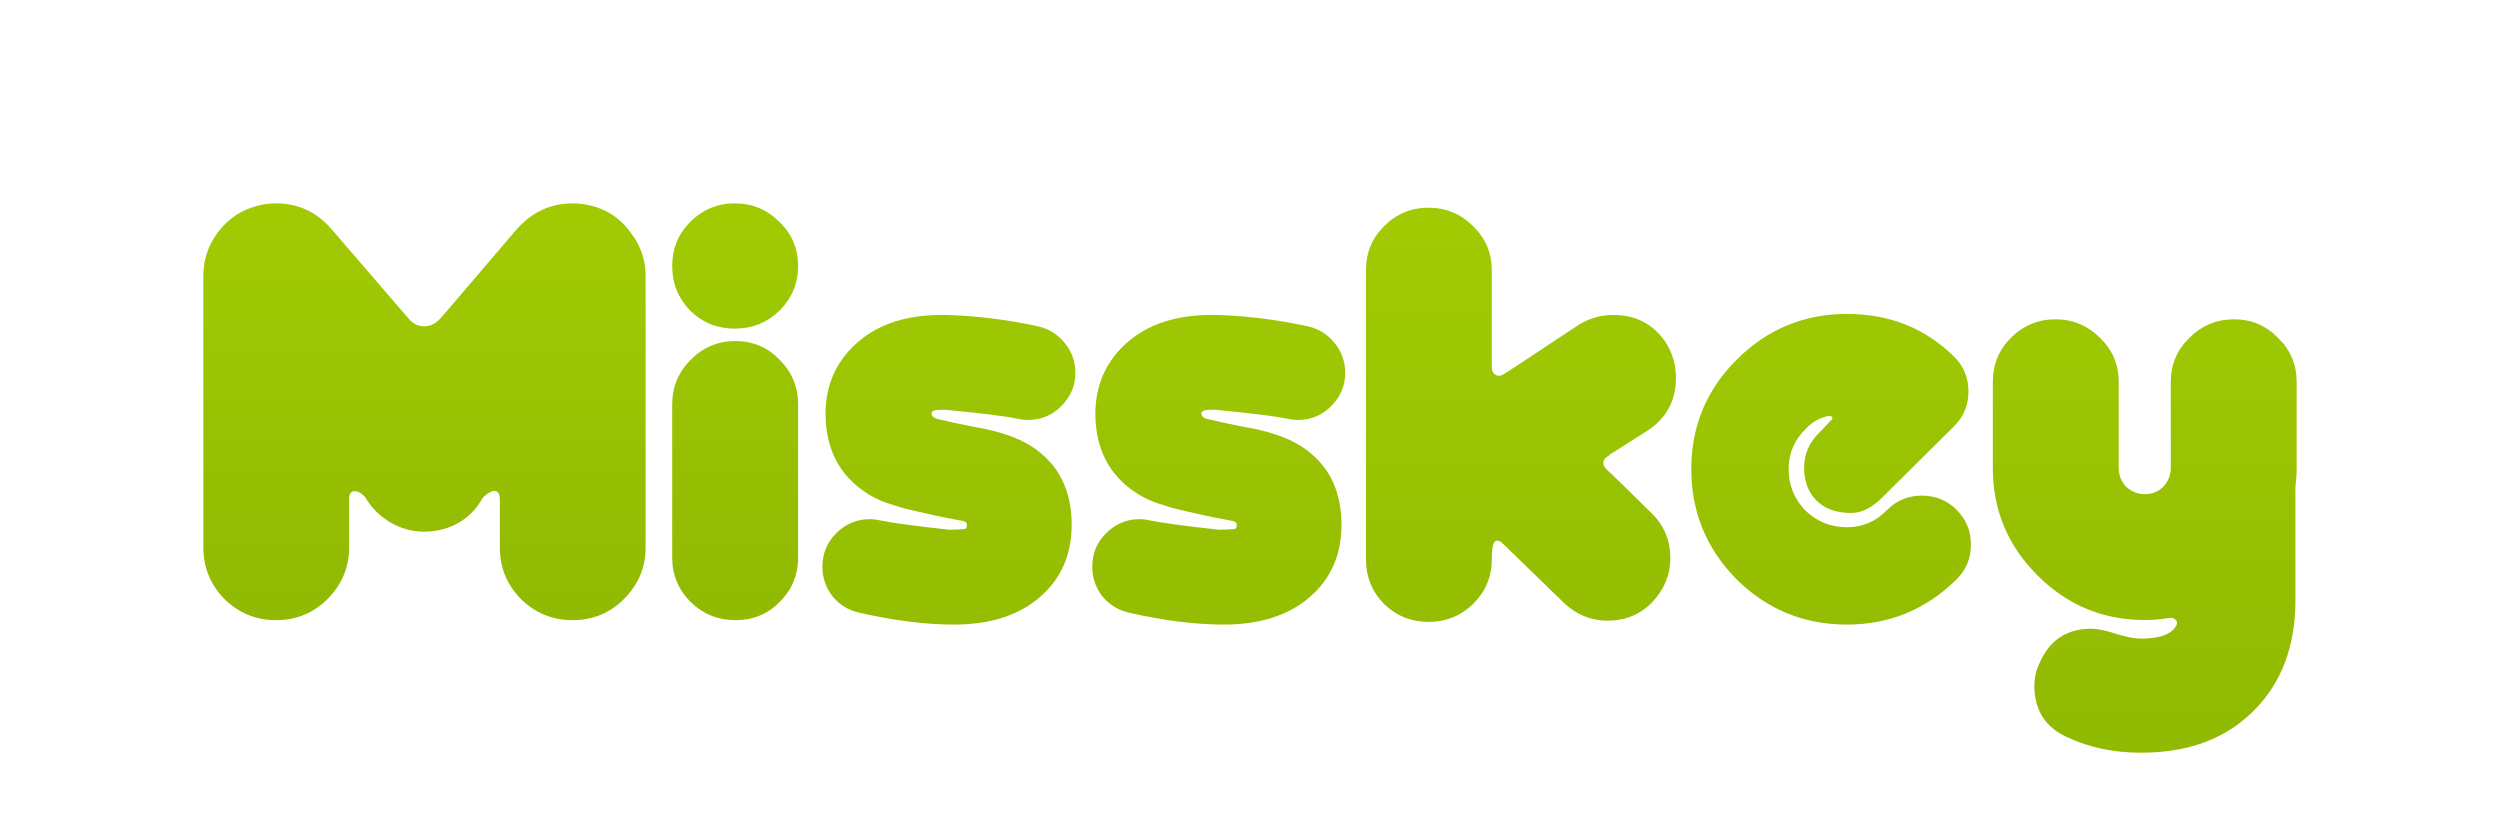
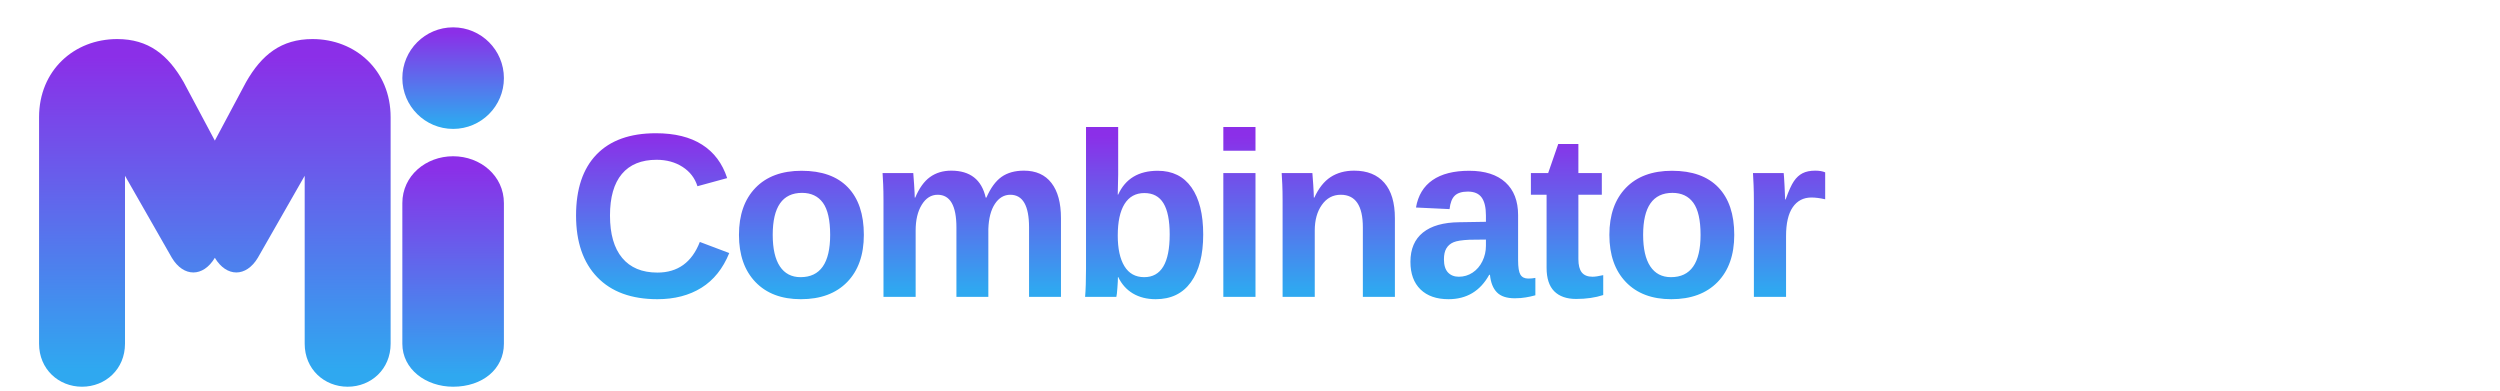
- <svg xmlns="http://www.w3.org/2000/svg" id="svg10" version="1.1" viewBox="0 0 162.642 54.261" height="205.08" width="614.71">
+ <svg xmlns="http://www.w3.org/2000/svg" id="micombinator-logo" version="1.1" viewBox="0 0 640 100" height="100" width="640">
  <style>
- 		#g8 {
-     	animation-name: floating;
-     	animation-duration: 3s;
-     	animation-iteration-count: infinite;
-    	 	animation-timing-function: ease-in-out;
- 		}
- 
- 		@keyframes floating {
-     	0% { transform: translate(0,  0px); }
-     	50% { transform: translate(0, -5px); }
-     	100% { transform: translate(0, 0px); }
- 		}
- 	</style>
-   <linearGradient id="myGradient" gradientTransform="rotate(90)">
-     <stop offset="5%" stop-color="#A1CA03" />
-     <stop offset="95%" stop-color="#91BA03" />
-   </linearGradient>
-   <defs id="defs14" />
-   <g id="g8" fill="url('#myGradient')" word-spacing="0" letter-spacing="0" font-family="OTADESIGN Rounded" font-weight="400">
-     <g id="g4" style="line-height:476.695px;-inkscape-font-specification:'OTADESIGN Rounded'">
-       <path id="path2" font-size="141.034" aria-label="Mi" d="m 27.595,34.59 c -1.676,0.006 -3.115,-1.004 -3.793,-2.179 -0.363,-0.513 -1.08,-0.696 -1.09,0 v 3.214 c 0,1.291 -0.47,2.408 -1.412,3.35 -0.915,0.914 -2.031,1.371 -3.35,1.371 -1.29,0 -2.407,-0.457 -3.349,-1.372 -0.914,-0.941 -1.372,-2.058 -1.372,-3.349 V 17.95 c 0,-0.995 0.283,-1.896 0.848,-2.703 0.591,-0.834 1.345,-1.413 2.26,-1.735 0.517,-0.189 1.063,-0.285 1.613,-0.283 1.453,0 2.664,0.565 3.632,1.695 l 4.832,5.608 c 0.108,0.08 0.424,0.697 1.18,0.697 0.758,0 1.115,-0.617 1.222,-0.698 l 4.791,-5.607 c 0.996,-1.13 2.22,-1.695 3.673,-1.695 0.538,0 1.076,0.094 1.614,0.283 0.914,0.322 1.654,0.9 2.22,1.735 0.591,0.807 0.887,1.708 0.887,2.703 v 17.675 c 0,1.291 -0.47,2.408 -1.412,3.35 -0.915,0.914 -2.032,1.371 -3.35,1.371 -1.291,0 -2.407,-0.457 -3.35,-1.372 -0.914,-0.941 -1.371,-2.058 -1.371,-3.349 v -3.214 c -0.08,-0.877 -0.855,-0.324 -1.13,0 -0.726,1.345 -2.118,2.173 -3.793,2.18 z M 47.806,21.38 c -1.13,0 -2.098,-0.39 -2.905,-1.17 -0.78,-0.807 -1.17,-1.775 -1.17,-2.905 0,-1.13 0.39,-2.085 1.17,-2.865 0.807,-0.807 1.775,-1.21 2.905,-1.21 1.13,0 2.099,0.403 2.906,1.21 0.807,0.78 1.21,1.735 1.21,2.865 0,1.13 -0.403,2.098 -1.21,2.905 -0.807,0.78 -1.776,1.17 -2.906,1.17 z m 0.04,0.808 c 1.13,0 2.085,0.403 2.866,1.21 0.807,0.807 1.21,1.775 1.21,2.906 v 9.967 c 0,1.13 -0.403,2.098 -1.21,2.905 -0.78,0.78 -1.735,1.17 -2.866,1.17 -1.129,0 -2.098,-0.39 -2.905,-1.17 -0.807,-0.807 -1.21,-1.775 -1.21,-2.905 v -9.967 c 0,-1.13 0.403,-2.099 1.21,-2.906 0.807,-0.807 1.775,-1.21 2.905,-1.21 z" style="font-size:141.034px;-inkscape-font-specification:'OTADESIGN Rounded'" />
-     </g>
-     <path id="path6" d="M60.925 27.24q.968.243 2.42.525 2.42.403 3.792 1.29 2.582 1.695 2.582 5.083 0 2.743-1.815 4.478-2.098 2.017-5.85 2.017-2.742 0-6.13-.767-1.09-.242-1.776-1.089-.645-.847-.645-1.896 0-1.29.887-2.178.928-.928 2.179-.928.363 0 .685.081 1.17.242 4.478.605.444 0 .968-.04.202 0 .202-.242.04-.202-.242-.283-1.372-.242-2.542-.524-1.33-.282-1.896-.484-1.129-.323-1.895-.847-2.582-1.694-2.622-5.083 0-2.702 1.855-4.477 2.26-2.179 6.414-1.977 2.783.121 5.567.726 1.048.242 1.734 1.09.686.846.686 1.936 0 1.25-.928 2.178-.887.887-2.178.887-.323 0-.645-.08-1.17-.242-4.518-.565-.404-.04-.767 0-.323.04-.323.242.04.242.323.323zm17.555 0q.968.243 2.42.525 2.42.403 3.792 1.29 2.581 1.695 2.581 5.083 0 2.743-1.815 4.478-2.098 2.017-5.849 2.017-2.743 0-6.131-.767-1.09-.242-1.775-1.089-.646-.847-.646-1.896 0-1.29.888-2.178.927-.928 2.178-.928.363 0 .686.081 1.17.242 4.477.605.444 0 .968-.04.202 0 .202-.242.04-.202-.242-.283-1.371-.242-2.541-.524-1.331-.282-1.896-.484-1.13-.323-1.896-.847-2.582-1.694-2.622-5.083 0-2.702 1.855-4.477 2.26-2.179 6.414-1.977 2.784.121 5.567.726 1.049.242 1.735 1.09.685.846.685 1.936 0 1.25-.927 2.178-.888.887-2.179.887-.322 0-.645-.08-1.17-.242-4.518-.565-.403-.04-.767 0-.322.04-.322.242.04.242.322.323zm26.075 3.335q.12.08 2.864 2.783 1.25 1.21 1.25 2.945 0 1.613-1.17 2.864-1.17 1.21-2.904 1.21-1.654 0-2.864-1.17l-4.034-3.913q-.161-.12-.323-.12-.322 0-.322 1.21 0 1.694-1.21 2.904-1.21 1.17-2.905 1.17-1.694 0-2.904-1.17-1.17-1.21-1.17-2.905V17.586q0-1.694 1.17-2.864 1.21-1.21 2.904-1.21t2.904 1.21q1.21 1.17 1.21 2.864v6.293q0 .403.283.524.242.121.524-.08.162-.081 4.841-3.188 1.049-.645 2.259-.645 2.219 0 3.429 1.815.645 1.05.645 2.26 0 2.218-1.815 3.428l-2.541 1.614v.04l-.081.04q-.565.363-.04.888zm15.599 10.058q-4.195 0-7.18-2.945-2.945-2.985-2.945-7.18 0-4.155 2.945-7.1 2.985-2.985 7.18-2.985 4.155 0 6.979 2.784.928.927.928 2.259 0 1.33-.928 2.259l-4.68 4.639q-1.008 1.008-2.016 1.008-1.453 0-2.26-.807-.806-.807-.806-2.138 0-1.29.928-2.218l.806-.847q.162-.121.081-.243-.12-.08-.323-.04-.806.202-1.371.807-1.13 1.09-1.13 2.622 0 1.573 1.09 2.703 1.13 1.089 2.702 1.089 1.533 0 2.622-1.13.928-.927 2.26-.927 1.33 0 2.258.927.928.928.928 2.26 0 1.33-.928 2.258-2.985 2.945-7.14 2.945zm29.259-15.786v5.607q0 .564-.08 1.21v7.382q0 4.518-2.744 7.22-2.702 2.703-7.301 2.703-2.662 0-4.8-1.008-2.138-.968-2.138-3.348 0-.807.363-1.533.968-2.179 3.348-2.179.565 0 1.573.323 1.009.323 1.654.323 1.694 0 2.219-.726.201-.283.08-.444-.161-.242-.564-.161-.686.12-1.493.12-4.074 0-6.979-2.904-2.904-2.904-2.904-6.978v-5.607q0-1.695 1.17-2.864 1.21-1.21 2.904-1.21t2.905 1.21q1.21 1.17 1.21 2.864v5.607q0 .685.484 1.21.524.484 1.21.484.726 0 1.21-.484.484-.525.484-1.21v-5.607q0-1.695 1.21-2.864 1.21-1.21 2.905-1.21 1.694 0 2.864 1.21 1.21 1.17 1.21 2.864z" style="line-height:136.344px;-inkscape-font-specification:'OTADESIGN Rounded'" />
+     #combinator-word {
+       animation-name: floating;
+       animation-duration: 3s;
+       animation-iteration-count: infinite;
+       animation-timing-function: ease-in-out;
+     }
+     @keyframes floating {
+       0% { transform: translate(0, 0px); }
+       50% { transform: translate(0, -5px); }
+       100% { transform: translate(0, 0px); }
+     }
+     .word-combinator {
+       font-family: 'Poppins', Arial, sans-serif;
+       font-weight: 900;
+       letter-spacing: -1.5px;
+     }
+   </style>
+   <defs>
+     <linearGradient id="miGradient" x1="0" y1="0" x2="0" y2="1">
+       <stop offset="5%" stop-color="#8B2FE8" />
+       <stop offset="95%" stop-color="#2FA8F0" />
+     </linearGradient>
+   </defs>
+   <g id="mi-mark" transform="translate(0,0)">
+     <path fill="url(#miGradient)" d="       M 10,88       C 10,88 10,40 10,30       C 10,18 19,10 30,10       C 38,10 43,14 47,21       L 55,36       L 63,21       C 67,14 72,10 80,10       C 91,10 100,18 100,30       C 100,40 100,88 100,88       C 100,94.5 95,99 89,99       C 83,99 78,94.5 78,88       L 78,45       L 66,66       C 63,71 58,71 55,66       L 55,66       C 52,71 47,71 44,66       L 32,45       L 32,88       C 32,94.5 27,99 21,99       C 15,99 10,94.5 10,88       Z" />
+     <circle cx="116" cy="20" r="13" fill="url(#miGradient)" />
+     <path fill="url(#miGradient)" d="       M 103,52       C 103,45 109,40 116,40       C 123,40 129,45 129,52       L 129,88       C 129,94.5 123.5,99 116,99       C 109,99 103,94.5 103,88       Z" />
+   </g>
+   <g id="combinator-word">
+     <text x="145" y="76" font-size="60" class="word-combinator" fill="url(#miGradient)">Combinator</text>
  </g>
</svg>
